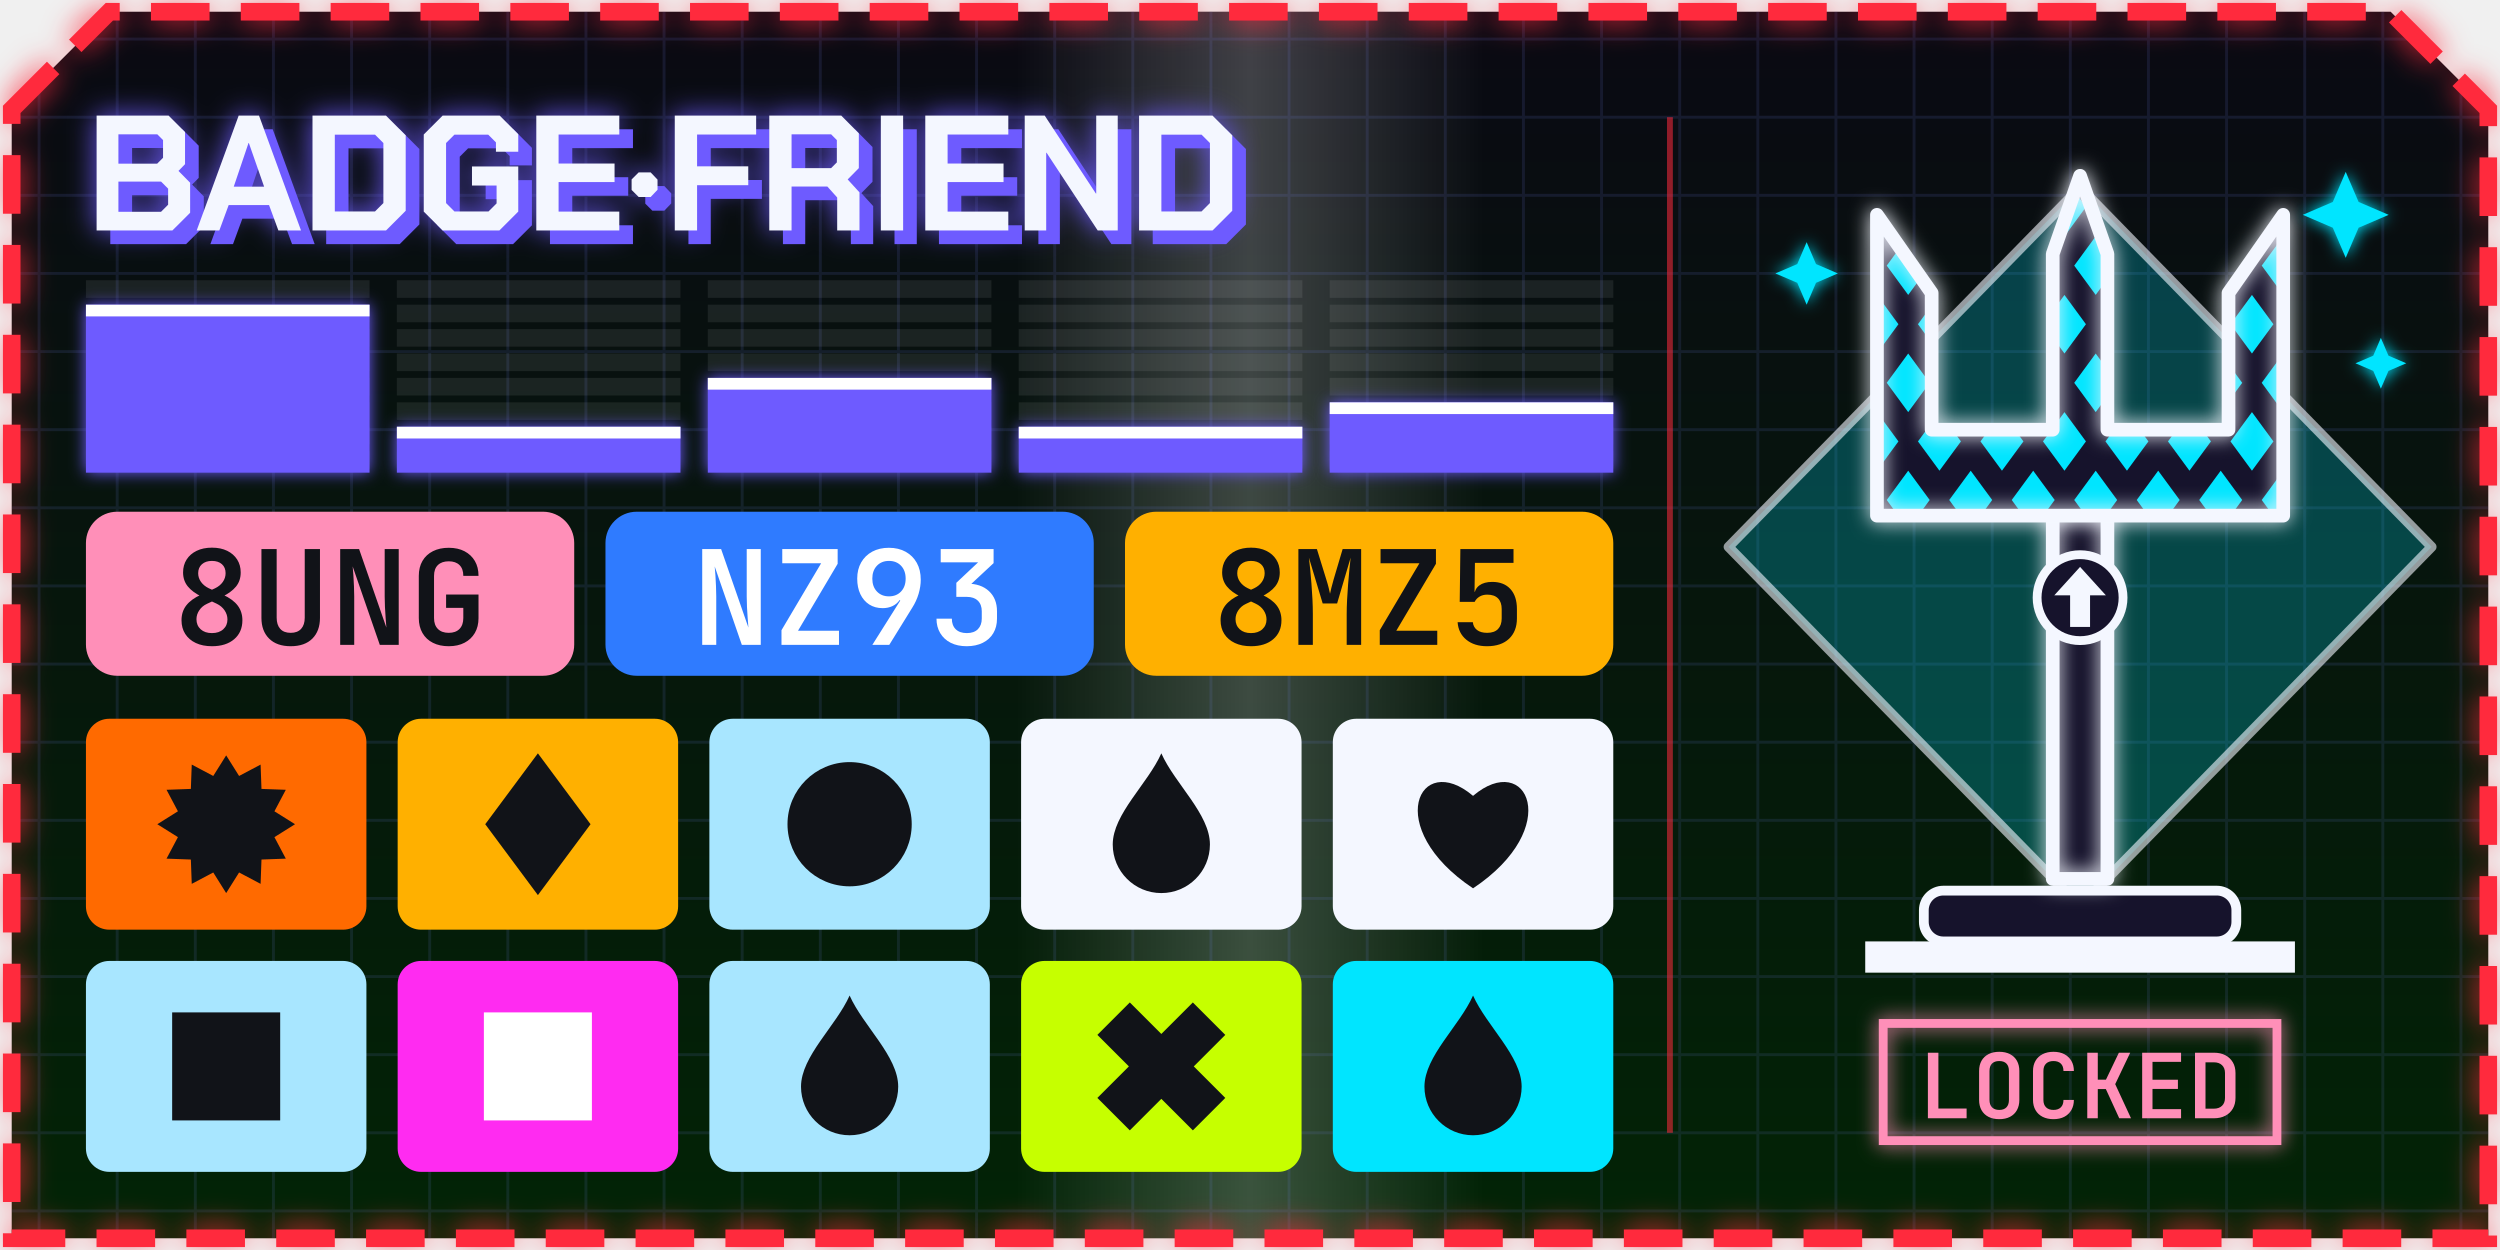
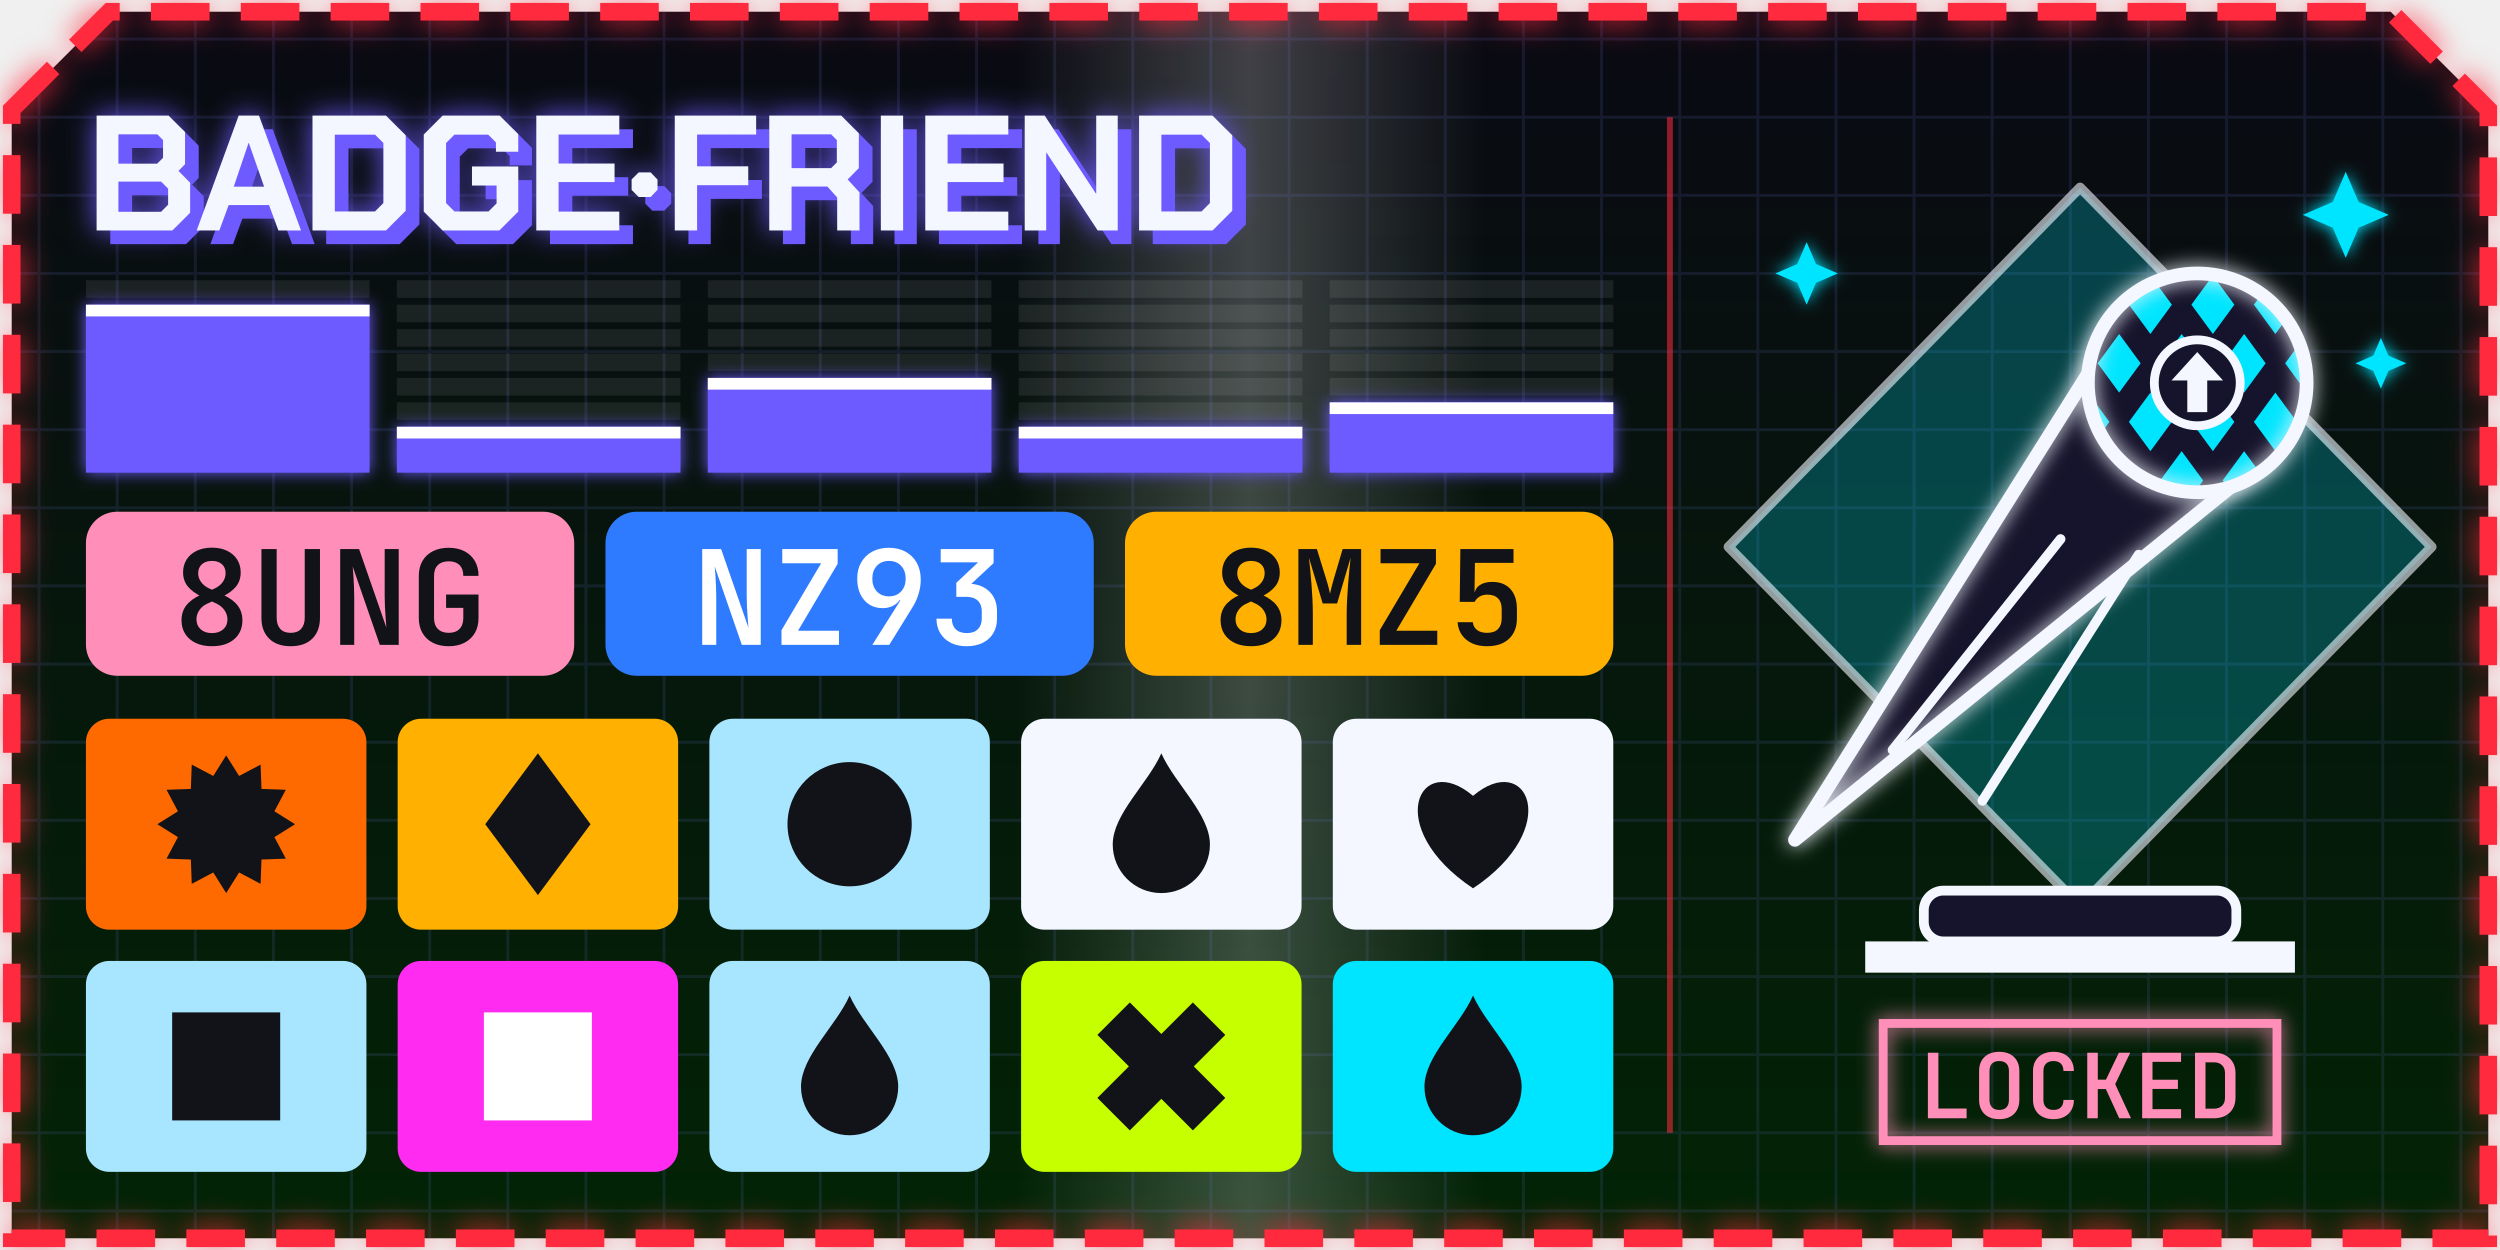
<svg xmlns="http://www.w3.org/2000/svg" viewBox="0 0 960 480" width="256" height="128">
  <defs>
    <linearGradient id="lg0" gradientUnits="userSpaceOnUse" x1="480" y1="0" x2="480" y2="480">
      <stop offset="0" stop-color="#0A0913" />
      <stop offset="1" stop-color="#022405" />
    </linearGradient>
    <clipPath id="c1">
      <path d="M4.5 42L42 4.5L918 4.5L955.5 42L955.5 475.5L4.5 475.5Z" />
    </clipPath>
    <linearGradient id="lg2" gradientUnits="userSpaceOnUse" x1="390" y1="0" x2="570" y2="0">
      <stop offset="0" stop-color="#FFFFFF" stop-opacity="0" />
      <stop offset="0.5" stop-color="#FFFFFF" stop-opacity="0.22" />
      <stop offset="1" stop-color="#FFFFFF" stop-opacity="0" />
    </linearGradient>
    <filter id="g0" filterUnits="userSpaceOnUse" x="0" y="0" width="960" height="480" color-interpolation-filters="sRGB">
      <feGaussianBlur in="SourceAlpha" stdDeviation="5.62" result="b" />
      <feFlood flood-color="#FF2A3D" flood-opacity="1" />
      <feComposite in2="b" operator="in" result="s" />
      <feMerge>
        <feMergeNode in="s" />
        <feMergeNode in="SourceGraphic" />
      </feMerge>
    </filter>
    <filter id="g1" filterUnits="userSpaceOnUse" x="0" y="0" width="960" height="480" color-interpolation-filters="sRGB">
      <feGaussianBlur in="SourceAlpha" stdDeviation="3.75" result="b" />
      <feFlood flood-color="#F4F7FF" flood-opacity="1" />
      <feComposite in2="b" operator="in" result="s" />
      <feMerge>
        <feMergeNode in="s" />
        <feMergeNode in="SourceGraphic" />
      </feMerge>
    </filter>
    <clipPath id="c3">
-       <path d="M720.75 82.5L741.75 112.5L741.75 165L788.25 165L788.25 97.5L798.75 67.5L809.25 97.5L809.25 165L855.75 165L855.75 112.5L876.75 82.5L876.75 198L720.75 198Z" />
+       <path d="M885.75 147L885.75 147C885.75 170.2 866.95 189 843.75 189C820.55 189 801.75 170.2 801.75 147C801.75 123.8 820.55 105 843.75 105C866.95 105 885.75 123.8 885.75 147" />
    </clipPath>
    <filter id="g2" filterUnits="userSpaceOnUse" x="0" y="0" width="960" height="480" color-interpolation-filters="sRGB">
      <feGaussianBlur in="SourceAlpha" stdDeviation="3" result="b" />
      <feFlood flood-color="#00E5FF" flood-opacity="1" />
      <feComposite in2="b" operator="in" result="s" />
      <feMerge>
        <feMergeNode in="s" />
        <feMergeNode in="SourceGraphic" />
      </feMerge>
    </filter>
    <filter id="g3" filterUnits="userSpaceOnUse" x="0" y="0" width="960" height="480" color-interpolation-filters="sRGB">
      <feGaussianBlur in="SourceAlpha" stdDeviation="3.75" result="b" />
      <feFlood flood-color="#FF8FB8" flood-opacity="1" />
      <feComposite in2="b" operator="in" result="s" />
      <feMerge>
        <feMergeNode in="s" />
        <feMergeNode in="SourceGraphic" />
      </feMerge>
    </filter>
    <filter id="g4" filterUnits="userSpaceOnUse" x="0" y="0" width="960" height="480" color-interpolation-filters="sRGB">
      <feGaussianBlur in="SourceAlpha" stdDeviation="5.25" result="b" />
      <feFlood flood-color="#6E5BFF" flood-opacity="1" />
      <feComposite in2="b" operator="in" result="s" />
      <feMerge>
        <feMergeNode in="s" />
        <feMergeNode in="SourceGraphic" />
      </feMerge>
    </filter>
    <filter id="g5" filterUnits="userSpaceOnUse" x="0" y="0" width="960" height="480" color-interpolation-filters="sRGB">
      <feGaussianBlur in="SourceAlpha" stdDeviation="3" result="b" />
      <feFlood flood-color="#6E5BFF" flood-opacity="1" />
      <feComposite in2="b" operator="in" result="s" />
      <feMerge>
        <feMergeNode in="s" />
        <feMergeNode in="SourceGraphic" />
      </feMerge>
    </filter>
  </defs>
  <path d="M4.5 42L42 4.5L918 4.5L955.5 42L955.5 475.5L4.5 475.5Z" fill="url(#lg0)" />
  <g clip-path="url(#c1)">
    <path d="M390 0L570 0L570 480L390 480Z" fill="url(#lg2)" />
    <path d="M15 0L15 480M45 0L45 480M75 0L75 480M105 0L105 480M135 0L135 480M165 0L165 480M195 0L195 480M225 0L225 480M255 0L255 480M285 0L285 480M315 0L315 480M345 0L345 480M375 0L375 480M405 0L405 480M435 0L435 480M465 0L465 480M495 0L495 480M525 0L525 480M555 0L555 480M585 0L585 480M615 0L615 480M645 0L645 480M675 0L675 480M705 0L705 480M735 0L735 480M765 0L765 480M795 0L795 480M825 0L825 480M855 0L855 480M885 0L885 480M915 0L915 480M945 0L945 480M0 15L960 15M0 45L960 45M0 75L960 75M0 105L960 105M0 135L960 135M0 165L960 165M0 195L960 195M0 225L960 225M0 255L960 255M0 285L960 285M0 315L960 315M0 345L960 345M0 375L960 375M0 405L960 405M0 435L960 435M0 465L960 465" fill="none" stroke="#788CFF" stroke-opacity="0.12" stroke-width="1.12" />
  </g>
  <path d="M4.5 42L42 4.5L918 4.5L955.5 42L955.5 475.5L4.5 475.5Z" fill="none" stroke="#FF2A3D" stroke-width="6.75" stroke-dasharray="22.5 12" filter="url(#g0)" />
  <path d="M641.25 45L641.25 435" fill="none" stroke="#FF2A3D" stroke-opacity="0.55" stroke-width="2.25" />
  <path d="M798.75 72L933.75 210L798.75 348L663.75 210Z" fill="#00E5FF" fill-opacity="0.24" />
  <path d="M798.75 72L933.75 210L798.75 348L663.75 210Z" fill="none" stroke="#F4F7FF" stroke-opacity="0.6" stroke-width="3.75" stroke-linecap="round" stroke-linejoin="round" />
  <path d="M746.25 342L851.25 342L851.25 342C855.39 342 858.75 345.36 858.75 349.5L858.75 354L858.75 354C858.75 358.14 855.39 361.5 851.25 361.5L746.25 361.5L746.25 361.5C742.11 361.5 738.75 358.14 738.75 354L738.75 349.5L738.75 349.5C738.75 345.36 742.11 342 746.25 342Z" fill="#16132C" />
  <path d="M746.25 342L851.25 342L851.25 342C855.39 342 858.75 345.36 858.75 349.5L858.75 354L858.75 354C858.75 358.14 855.39 361.5 851.25 361.5L746.25 361.5L746.25 361.5C742.11 361.5 738.75 358.14 738.75 354L738.75 349.5L738.75 349.5C738.75 345.36 742.11 342 746.25 342Z" fill="none" stroke="#F4F7FF" stroke-width="3.75" stroke-linecap="round" stroke-linejoin="round" />
  <path d="M716.25 361.5L881.25 361.5L881.25 373.5L716.25 373.5Z" fill="#F4F7FF" />
-   <path d="M788.25 195L809.25 195L809.25 337.5L788.25 337.5Z" fill="#16132C" />
-   <path d="M788.25 195L809.25 195L809.25 337.5L788.25 337.5Z" fill="none" stroke="#F4F7FF" stroke-width="5.25" stroke-linecap="round" stroke-linejoin="round" filter="url(#g1)" />
-   <path d="M720.75 82.5L741.75 112.5L741.75 165L788.25 165L788.25 97.5L798.75 67.5L809.25 97.5L809.25 165L855.75 165L855.75 112.5L876.75 82.5L876.75 198L720.75 198Z" fill="#16132C" />
+   <path d="M813.75 124.5L689.25 322.5L870.75 175.5Z" fill="#16132C" />
+   <path d="M813.75 124.5L689.25 322.5L870.75 175.5Z" fill="none" stroke="#F4F7FF" stroke-width="5.25" stroke-linecap="round" stroke-linejoin="round" filter="url(#g1)" />
+   <path d="M885.75 147L885.75 147C885.75 170.2 866.95 189 843.75 189C820.55 189 801.75 170.2 801.75 147C801.75 123.8 820.55 105 843.75 105C866.95 105 885.75 123.8 885.75 147" fill="#16132C" />
  <g clip-path="url(#c3)">
-     <path d="M720.75 68.25L729 79.5L720.75 90.75L712.5 79.5ZM744.75 68.25L753 79.5L744.75 90.75L736.5 79.5ZM768.75 68.25L777 79.5L768.75 90.75L760.5 79.5ZM792.75 68.25L801 79.5L792.75 90.75L784.5 79.5ZM816.75 68.25L825 79.5L816.75 90.75L808.5 79.5ZM840.75 68.25L849 79.5L840.75 90.75L832.5 79.5ZM864.75 68.25L873 79.5L864.75 90.75L856.5 79.5ZM732.75 90.75L741 102L732.75 113.25L724.5 102ZM756.75 90.75L765 102L756.75 113.25L748.5 102ZM780.75 90.75L789 102L780.75 113.25L772.5 102ZM804.75 90.75L813 102L804.75 113.25L796.5 102ZM828.75 90.75L837 102L828.75 113.25L820.5 102ZM852.75 90.75L861 102L852.75 113.25L844.5 102ZM876.75 90.75L885 102L876.75 113.25L868.5 102ZM720.75 113.25L729 124.5L720.75 135.75L712.5 124.5ZM744.75 113.25L753 124.5L744.75 135.75L736.5 124.5ZM768.75 113.25L777 124.5L768.75 135.75L760.5 124.5ZM792.75 113.25L801 124.5L792.75 135.75L784.5 124.5ZM816.75 113.25L825 124.5L816.75 135.75L808.5 124.5ZM840.75 113.25L849 124.5L840.75 135.75L832.5 124.5ZM864.75 113.25L873 124.5L864.75 135.75L856.5 124.5ZM732.75 135.75L741 147L732.75 158.25L724.5 147ZM756.75 135.75L765 147L756.75 158.25L748.5 147ZM780.75 135.75L789 147L780.75 158.25L772.5 147ZM804.75 135.75L813 147L804.75 158.25L796.5 147ZM828.75 135.75L837 147L828.75 158.25L820.5 147ZM852.75 135.75L861 147L852.75 158.25L844.5 147ZM876.75 135.75L885 147L876.75 158.25L868.5 147ZM720.75 158.25L729 169.5L720.75 180.75L712.5 169.5ZM744.75 158.25L753 169.5L744.75 180.75L736.5 169.5ZM768.75 158.25L777 169.5L768.75 180.75L760.5 169.5ZM792.75 158.25L801 169.5L792.75 180.75L784.5 169.5ZM816.75 158.25L825 169.5L816.75 180.75L808.5 169.5ZM840.75 158.25L849 169.5L840.75 180.75L832.5 169.5ZM864.75 158.25L873 169.5L864.75 180.75L856.5 169.5ZM732.75 180.75L741 192L732.75 203.25L724.5 192ZM756.75 180.75L765 192L756.75 203.25L748.5 192ZM780.75 180.75L789 192L780.75 203.25L772.5 192ZM804.75 180.75L813 192L804.75 203.25L796.5 192ZM828.75 180.75L837 192L828.75 203.25L820.5 192ZM852.75 180.75L861 192L852.75 203.25L844.5 192ZM876.75 180.75L885 192L876.75 203.25L868.5 192Z" fill="#00E5FF" />
+     <path d="M801.75 105.75L810 117L801.75 128.25L793.5 117ZM825.75 105.75L834 117L825.75 128.25L817.5 117ZM849.75 105.75L858 117L849.75 128.25L841.5 117ZM873.75 105.75L882 117L873.75 128.25L865.5 117ZM897.75 105.75L906 117L897.75 128.25L889.5 117ZM813.75 128.25L822 139.5L813.75 150.75L805.5 139.5ZM837.75 128.25L846 139.5L837.75 150.75L829.5 139.5ZM861.75 128.25L870 139.5L861.75 150.75L853.5 139.5ZM885.75 128.25L894 139.5L885.75 150.75L877.5 139.5ZM801.75 150.75L810 162L801.75 173.25L793.5 162ZM825.75 150.75L834 162L825.75 173.25L817.5 162ZM849.75 150.75L858 162L849.75 173.25L841.5 162ZM873.75 150.75L882 162L873.75 173.25L865.5 162ZM897.75 150.75L906 162L897.75 173.25L889.5 162ZM813.75 173.25L822 184.5L813.75 195.75L805.5 184.5ZM837.75 173.25L846 184.5L837.75 195.75L829.5 184.5ZM861.75 173.25L870 184.5L861.75 195.75L853.5 184.5ZM885.75 173.25L894 184.5L885.75 195.75L877.5 184.5Z" fill="#00E5FF" />
  </g>
-   <path d="M720.75 82.5L741.75 112.5L741.75 165L788.25 165L788.25 97.5L798.75 67.5L809.25 97.5L809.25 165L855.75 165L855.75 112.5L876.75 82.5L876.75 198L720.75 198Z" fill="none" stroke="#F4F7FF" stroke-width="5.25" stroke-linecap="round" stroke-linejoin="round" filter="url(#g1)" />
-   <path d="M815.25 229.5C815.25 238.61 807.86 246 798.75 246C789.64 246 782.25 238.61 782.25 229.5C782.25 220.39 789.64 213 798.75 213C807.86 213 815.25 220.39 815.25 229.5" fill="#16132C" />
-   <path d="M815.25 229.5C815.25 238.61 807.86 246 798.75 246C789.64 246 782.25 238.61 782.25 229.5C782.25 220.39 789.64 213 798.75 213C807.86 213 815.25 220.39 815.25 229.5" fill="none" stroke="#F4F7FF" stroke-width="3.38" stroke-linecap="round" stroke-linejoin="round" />
-   <path d="M798.75 217.69L808.65 228.6L802.58 228.6L802.58 240.75L794.92 240.75L794.92 228.6L788.85 228.6Z" fill="#F4F7FF" />
+   <path d="M885.75 147L885.75 147C885.75 170.2 866.95 189 843.75 189C820.55 189 801.75 170.2 801.75 147C801.75 123.8 820.55 105 843.75 105C866.95 105 885.75 123.8 885.75 147" fill="none" stroke="#F4F7FF" stroke-width="5.25" stroke-linecap="round" stroke-linejoin="round" filter="url(#g1)" />
+   <path d="M791.25 207L726.75 288" fill="none" stroke="#F4F7FF" stroke-width="3.75" stroke-linecap="round" stroke-linejoin="round" />
+   <path d="M821.25 213L761.25 307.5" fill="none" stroke="#F4F7FF" stroke-width="3.75" stroke-linecap="round" stroke-linejoin="round" />
+   <path d="M860.25 147C860.25 156.11 852.86 163.5 843.75 163.5C834.64 163.5 827.25 156.11 827.25 147C827.25 137.89 834.64 130.5 843.75 130.5C852.86 130.5 860.25 137.89 860.25 147" fill="#16132C" />
+   <path d="M860.25 147C860.25 156.11 852.86 163.5 843.75 163.5C834.64 163.5 827.25 156.11 827.25 147C827.25 137.89 834.64 130.5 843.75 130.5C852.86 130.5 860.25 137.89 860.25 147" fill="none" stroke="#F4F7FF" stroke-width="3.38" stroke-linecap="round" stroke-linejoin="round" />
+   <path d="M843.75 135.19L853.65 146.1L847.58 146.1L847.58 158.25L839.92 158.25L839.92 146.1L833.85 146.1Z" fill="#F4F7FF" />
  <path d="M900.75 66L905.7 77.55L917.25 82.5L905.7 87.45L900.75 99L895.8 87.45L884.25 82.5L895.8 77.55ZM693.75 93L697.35 101.4L705.75 105L697.35 108.6L693.75 117L690.15 108.6L681.75 105L690.15 101.4ZM914.25 129.75L917.17 136.58L924 139.5L917.17 142.43L914.25 149.25L911.33 142.43L904.5 139.5L911.33 136.58Z" fill="#00E5FF" filter="url(#g2)" />
  <path d="M723.15 393L874.35 393L874.35 438L723.15 438Z" fill="none" stroke="#FF8FB8" stroke-width="3.38" filter="url(#g3)" />
  <path d="M740.31 429.42L740.31 404.24L744.34 404.24L744.34 425.69L755.18 425.69L755.18 429.42ZM767.7 429.76Q765.32 429.76 763.58 428.87Q761.84 427.97 760.9 426.3Q759.97 424.62 759.97 422.38L759.97 411.27Q759.97 409 760.9 407.34Q761.84 405.68 763.58 404.79Q765.32 403.89 767.7 403.89Q770.12 403.89 771.84 404.79Q773.57 405.68 774.5 407.34Q775.43 409 775.43 411.27L775.43 422.38Q775.43 424.62 774.5 426.3Q773.57 427.97 771.84 428.87Q770.12 429.76 767.7 429.76ZM767.7 426.21Q769.53 426.21 770.48 425.21Q771.43 424.21 771.43 422.38L771.43 411.27Q771.43 409.41 770.48 408.43Q769.53 407.44 767.7 407.44Q765.87 407.44 764.92 408.43Q763.97 409.41 763.97 411.27L763.97 422.38Q763.97 424.21 764.94 425.21Q765.91 426.21 767.7 426.21ZM788.54 429.76Q786.16 429.76 784.38 428.87Q782.6 427.97 781.64 426.3Q780.67 424.62 780.67 422.38L780.67 411.27Q780.67 409 781.64 407.34Q782.6 405.68 784.38 404.79Q786.16 403.89 788.54 403.89Q790.95 403.89 792.7 404.8Q794.44 405.72 795.4 407.36Q796.37 409 796.37 411.27L792.37 411.27Q792.37 409.41 791.37 408.43Q790.37 407.44 788.54 407.44Q786.71 407.44 785.69 408.43Q784.67 409.41 784.67 411.27L784.67 422.38Q784.67 424.21 785.69 425.21Q786.71 426.21 788.54 426.21Q790.37 426.21 791.37 425.21Q792.37 424.21 792.37 422.38L796.37 422.38Q796.37 424.59 795.4 426.26Q794.44 427.94 792.7 428.85Q790.95 429.76 788.54 429.76ZM801.51 429.42L801.51 404.24L805.55 404.24L805.55 414.58L808.69 414.58L813.65 404.24L818 404.24L812.24 416.31L818.31 429.42L813.79 429.42L808.65 418.21L805.55 418.21L805.55 429.42ZM822.59 429.42L822.59 404.24L837.53 404.24L837.53 407.75L826.56 407.75L826.56 414.62L836.32 414.62L836.32 418.14L826.56 418.14L826.56 425.9L837.53 425.9L837.53 429.42ZM842.88 429.42L842.88 404.24L850.12 404.24Q852.67 404.24 854.52 405.2Q856.37 406.17 857.4 407.91Q858.43 409.65 858.43 412.03L858.43 421.59Q858.43 423.97 857.4 425.73Q856.37 427.49 854.52 428.45Q852.67 429.42 850.12 429.42ZM846.91 425.73L850.12 425.73Q852.12 425.73 853.26 424.62Q854.4 423.52 854.4 421.59L854.4 412.03Q854.4 410.13 853.26 409.03Q852.12 407.93 850.12 407.93L846.91 407.93Z" fill="#FF8FB8" />
  <path d="M42.35 49.65L70 49.65L76.3 55.95L76.3 68.3L73.78 70.88L78.26 75.42L78.26 86.95L71.45 93.75L42.35 93.75ZM65.59 68.11L67.86 65.84L67.86 59.04L65.66 56.83L50.72 56.83L50.72 68.11ZM67.1 86.57L69.81 83.86L69.81 77.69L67.1 74.98L50.72 74.98L50.72 86.57ZM96.9 49.65L104.72 49.65L120.84 93.75L112.15 93.75L108.56 83.98L93.06 83.98L89.47 93.75L80.78 93.75ZM106.67 76.93L100.81 60.17L100.68 60.17L95.01 76.93ZM125.25 49.65L153.48 49.65L161.04 57.21L161.04 86.19L153.48 93.75L125.25 93.75ZM149.26 86.44L152.47 83.23L152.47 60.17L149.26 56.96L133.82 56.96L133.82 86.44ZM167.97 86.5L167.97 56.89L175.21 49.65L197.14 49.65L204.26 56.77L204.26 63.51L195.69 63.51L195.69 59.92L192.73 56.96L179.75 56.96L176.54 60.17L176.54 83.23L179.75 86.44L192.85 86.44L195.94 83.36L195.94 76.49L186.49 76.49L186.49 69.18L204.26 69.18L204.26 86.5L197.01 93.75L175.21 93.75ZM211.19 49.65L243.06 49.65L243.06 56.89L219.75 56.89L219.75 68.05L241.24 68.05L241.24 75.17L219.75 75.17L219.75 86.5L243.06 86.5L243.06 93.75L211.19 93.75ZM247.79 78.19L247.79 74.16L250.5 71.45L255.1 71.45L257.74 74.22L257.74 78.13L255.1 80.9L250.5 80.9ZM264.36 49.65L295.61 49.65L295.61 56.89L272.93 56.89L272.93 69.12L292.58 69.12L292.58 76.36L272.93 76.36L272.93 93.75L264.36 93.75ZM335.3 79.13L335.3 93.75L326.73 93.75L326.73 81.09L322.95 76.87L309.21 76.87L309.21 93.75L300.65 93.75L300.65 49.65L328.3 49.65L335.04 56.45L335.04 69.81L330.76 74.16ZM309.21 69.81L324.4 69.81L326.6 67.6L326.6 59.04L324.4 56.83L309.21 56.83ZM343.49 49.65L352.05 49.65L352.05 93.75L343.49 93.75ZM360.56 49.65L392.44 49.65L392.44 56.89L369.13 56.89L369.13 68.05L390.61 68.05L390.61 75.17L369.13 75.17L369.13 86.5L392.44 86.5L392.44 93.75L360.56 93.75ZM398.74 49.65L406.42 49.65L426.08 79.57L426.2 79.57L426.2 49.65L434.46 49.65L434.46 93.75L426.77 93.75L407.12 63.89L406.99 63.89L406.99 93.75L398.74 93.75ZM442.65 49.65L470.87 49.65L478.43 57.21L478.43 86.19L470.87 93.75L442.65 93.75ZM466.65 86.44L469.86 83.23L469.86 60.17L466.65 56.96L451.22 56.96L451.22 86.44Z" fill="#6E5BFF" />
  <path d="M37.1 44.4L64.75 44.4L71.05 50.7L71.05 63.05L68.53 65.63L73.01 70.17L73.01 81.7L66.2 88.5L37.1 88.5ZM60.34 62.86L62.61 60.59L62.61 53.79L60.41 51.58L45.47 51.58L45.47 62.86ZM61.85 81.32L64.56 78.61L64.56 72.44L61.85 69.73L45.47 69.73L45.47 81.32ZM91.65 44.4L99.47 44.4L115.59 88.5L106.9 88.5L103.31 78.74L87.81 78.74L84.22 88.5L75.53 88.5ZM101.42 71.68L95.56 54.92L95.43 54.92L89.76 71.68ZM120 44.4L148.23 44.4L155.79 51.96L155.79 80.94L148.23 88.5L120 88.5ZM144.01 81.19L147.22 77.98L147.22 54.92L144.01 51.71L128.57 51.71L128.57 81.19ZM162.72 81.25L162.72 51.65L169.96 44.4L191.89 44.4L199.01 51.52L199.01 58.26L190.44 58.26L190.44 54.67L187.48 51.71L174.5 51.71L171.29 54.92L171.29 77.98L174.5 81.19L187.6 81.19L190.69 78.11L190.69 71.24L181.24 71.24L181.24 63.93L199.01 63.93L199.01 81.25L191.76 88.5L169.96 88.5ZM205.94 44.4L237.81 44.4L237.81 51.65L214.5 51.65L214.5 62.8L235.99 62.8L235.99 69.92L214.5 69.92L214.5 81.25L237.81 81.25L237.81 88.5L205.94 88.5ZM242.54 72.94L242.54 68.91L245.25 66.2L249.85 66.2L252.49 68.97L252.49 72.88L249.85 75.65L245.25 75.65ZM259.11 44.4L290.36 44.4L290.36 51.65L267.68 51.65L267.68 63.87L287.33 63.87L287.33 71.11L267.68 71.11L267.68 88.5L259.11 88.5ZM330.05 73.88L330.05 88.5L321.48 88.5L321.48 75.84L317.7 71.62L303.96 71.62L303.96 88.5L295.4 88.5L295.4 44.4L323.05 44.4L329.79 51.2L329.79 64.56L325.51 68.91ZM303.96 64.56L319.15 64.56L321.35 62.36L321.35 53.79L319.15 51.58L303.96 51.58ZM338.24 44.4L346.8 44.4L346.8 88.5L338.24 88.5ZM355.31 44.4L387.19 44.4L387.19 51.65L363.88 51.65L363.88 62.8L385.36 62.8L385.36 69.92L363.88 69.92L363.88 81.25L387.19 81.25L387.19 88.5L355.31 88.5ZM393.49 44.4L401.17 44.4L420.83 74.33L420.95 74.33L420.95 44.4L429.21 44.4L429.21 88.5L421.52 88.5L401.87 58.64L401.74 58.64L401.74 88.5L393.49 88.5ZM437.4 44.4L465.62 44.4L473.18 51.96L473.18 80.94L465.62 88.5L437.4 88.5ZM461.4 81.19L464.61 77.98L464.61 54.92L461.4 51.71L445.97 51.71L445.97 81.19Z" fill="#F4F7FF" filter="url(#g4)" />
  <path d="M33 173.25L141.9 173.25L141.9 180L33 180Z" fill="#FFFFFF" fill-opacity="0.08" />
  <path d="M33 163.87L141.9 163.87L141.9 170.62L33 170.62Z" fill="#FFFFFF" fill-opacity="0.08" />
  <path d="M33 154.5L141.9 154.5L141.9 161.25L33 161.25Z" fill="#FFFFFF" fill-opacity="0.08" />
  <path d="M33 145.12L141.9 145.12L141.9 151.87L33 151.87Z" fill="#FFFFFF" fill-opacity="0.08" />
  <path d="M33 135.75L141.9 135.75L141.9 142.5L33 142.5Z" fill="#FFFFFF" fill-opacity="0.08" />
  <path d="M33 126.37L141.9 126.37L141.9 133.12L33 133.12Z" fill="#FFFFFF" fill-opacity="0.08" />
  <path d="M33 117L141.9 117L141.9 123.75L33 123.75Z" fill="#FFFFFF" fill-opacity="0.08" />
  <path d="M33 107.62L141.9 107.62L141.9 114.38L33 114.38Z" fill="#FFFFFF" fill-opacity="0.08" />
  <path d="M33 117L141.9 117L141.9 181.5L33 181.5Z" fill="#6E5BFF" filter="url(#g5)" />
  <path d="M33 117L141.9 117L141.9 121.5L33 121.5Z" fill="#FFFFFF" />
  <path d="M152.4 173.25L261.3 173.25L261.3 180L152.4 180Z" fill="#FFFFFF" fill-opacity="0.08" />
  <path d="M152.4 163.87L261.3 163.87L261.3 170.62L152.4 170.62Z" fill="#FFFFFF" fill-opacity="0.08" />
  <path d="M152.4 154.5L261.3 154.5L261.3 161.25L152.4 161.25Z" fill="#FFFFFF" fill-opacity="0.08" />
  <path d="M152.4 145.12L261.3 145.12L261.3 151.87L152.4 151.87Z" fill="#FFFFFF" fill-opacity="0.08" />
  <path d="M152.4 135.75L261.3 135.75L261.3 142.5L152.4 142.5Z" fill="#FFFFFF" fill-opacity="0.08" />
  <path d="M152.4 126.37L261.3 126.37L261.3 133.12L152.4 133.12Z" fill="#FFFFFF" fill-opacity="0.08" />
  <path d="M152.4 117L261.3 117L261.3 123.75L152.4 123.75Z" fill="#FFFFFF" fill-opacity="0.08" />
  <path d="M152.4 107.62L261.3 107.62L261.3 114.38L152.4 114.38Z" fill="#FFFFFF" fill-opacity="0.08" />
  <path d="M152.4 163.87L261.3 163.87L261.3 181.5L152.4 181.5Z" fill="#6E5BFF" filter="url(#g5)" />
  <path d="M152.4 163.87L261.3 163.87L261.3 168.38L152.4 168.38Z" fill="#FFFFFF" />
  <path d="M271.8 173.25L380.7 173.25L380.7 180L271.8 180Z" fill="#FFFFFF" fill-opacity="0.08" />
  <path d="M271.8 163.87L380.7 163.87L380.7 170.62L271.8 170.62Z" fill="#FFFFFF" fill-opacity="0.08" />
  <path d="M271.8 154.5L380.7 154.5L380.7 161.25L271.8 161.25Z" fill="#FFFFFF" fill-opacity="0.08" />
  <path d="M271.8 145.12L380.7 145.12L380.7 151.87L271.8 151.87Z" fill="#FFFFFF" fill-opacity="0.08" />
  <path d="M271.8 135.75L380.7 135.75L380.7 142.5L271.8 142.5Z" fill="#FFFFFF" fill-opacity="0.08" />
  <path d="M271.8 126.37L380.7 126.37L380.7 133.12L271.8 133.12Z" fill="#FFFFFF" fill-opacity="0.08" />
  <path d="M271.8 117L380.7 117L380.7 123.75L271.8 123.75Z" fill="#FFFFFF" fill-opacity="0.08" />
  <path d="M271.8 107.62L380.7 107.62L380.7 114.38L271.8 114.38Z" fill="#FFFFFF" fill-opacity="0.08" />
  <path d="M271.8 145.12L380.7 145.12L380.7 181.5L271.8 181.5Z" fill="#6E5BFF" filter="url(#g5)" />
  <path d="M271.8 145.12L380.7 145.12L380.7 149.62L271.8 149.62Z" fill="#FFFFFF" />
  <path d="M391.2 173.25L500.1 173.25L500.1 180L391.2 180Z" fill="#FFFFFF" fill-opacity="0.08" />
  <path d="M391.2 163.87L500.1 163.87L500.1 170.62L391.2 170.62Z" fill="#FFFFFF" fill-opacity="0.08" />
  <path d="M391.2 154.5L500.1 154.5L500.1 161.25L391.2 161.25Z" fill="#FFFFFF" fill-opacity="0.08" />
  <path d="M391.2 145.12L500.1 145.12L500.1 151.87L391.2 151.87Z" fill="#FFFFFF" fill-opacity="0.08" />
  <path d="M391.2 135.75L500.1 135.75L500.1 142.5L391.2 142.5Z" fill="#FFFFFF" fill-opacity="0.08" />
  <path d="M391.2 126.37L500.1 126.37L500.1 133.12L391.2 133.12Z" fill="#FFFFFF" fill-opacity="0.08" />
  <path d="M391.2 117L500.1 117L500.1 123.75L391.2 123.75Z" fill="#FFFFFF" fill-opacity="0.08" />
  <path d="M391.2 107.62L500.1 107.62L500.1 114.38L391.2 114.38Z" fill="#FFFFFF" fill-opacity="0.08" />
  <path d="M391.2 163.87L500.1 163.87L500.1 181.5L391.2 181.5Z" fill="#6E5BFF" filter="url(#g5)" />
  <path d="M391.2 163.87L500.1 163.87L500.1 168.38L391.2 168.38Z" fill="#FFFFFF" />
  <path d="M510.6 173.25L619.5 173.25L619.5 180L510.6 180Z" fill="#FFFFFF" fill-opacity="0.08" />
  <path d="M510.6 163.87L619.5 163.87L619.5 170.62L510.6 170.62Z" fill="#FFFFFF" fill-opacity="0.08" />
  <path d="M510.6 154.5L619.5 154.5L619.5 161.25L510.6 161.25Z" fill="#FFFFFF" fill-opacity="0.08" />
  <path d="M510.6 145.12L619.5 145.12L619.5 151.87L510.6 151.87Z" fill="#FFFFFF" fill-opacity="0.08" />
  <path d="M510.6 135.75L619.5 135.75L619.5 142.5L510.6 142.5Z" fill="#FFFFFF" fill-opacity="0.08" />
  <path d="M510.6 126.37L619.5 126.37L619.5 133.12L510.6 133.12Z" fill="#FFFFFF" fill-opacity="0.08" />
  <path d="M510.6 117L619.5 117L619.5 123.75L510.6 123.75Z" fill="#FFFFFF" fill-opacity="0.08" />
  <path d="M510.6 107.62L619.5 107.62L619.5 114.38L510.6 114.38Z" fill="#FFFFFF" fill-opacity="0.08" />
  <path d="M510.6 154.5L619.5 154.5L619.5 181.5L510.6 181.5Z" fill="#6E5BFF" filter="url(#g5)" />
  <path d="M510.6 154.5L619.5 154.5L619.5 159L510.6 159Z" fill="#FFFFFF" />
  <path d="M45 196.5L208.5 196.5L208.5 196.5C215.13 196.5 220.5 201.87 220.5 208.5L220.5 247.5L220.5 247.5C220.5 254.13 215.13 259.5 208.5 259.5L45 259.5L45 259.5C38.37 259.5 33 254.13 33 247.5L33 208.5L33 208.5C33 201.87 38.37 196.5 45 196.5Z" fill="#FF8FB8" />
  <path d="M81.39 248.15Q77.81 248.15 75.19 246.91Q72.57 245.68 71.13 243.44Q69.7 241.19 69.7 238.17Q69.7 234.84 71.54 232.47Q73.38 230.1 77.11 228.39L82.55 225.92Q84.46 225.01 85.55 223.48Q86.63 221.94 86.63 220.08Q86.63 217.91 85.22 216.65Q83.81 215.39 81.39 215.39Q78.97 215.39 77.53 216.67Q76.1 217.96 76.1 220.13Q76.1 221.94 77.18 223.45Q78.27 224.96 80.13 225.87L85.57 228.34Q89.5 230.16 91.29 232.55Q93.08 234.94 93.08 238.17Q93.08 242.76 89.93 245.45Q86.78 248.15 81.39 248.15ZM81.39 243.11Q84.11 243.11 85.72 241.65Q87.34 240.18 87.34 237.87Q87.34 236 86.23 234.36Q85.12 232.73 83.2 231.82L77.51 229.15Q73.93 227.43 72.12 225.19Q70.3 222.95 70.3 219.82Q70.3 217 71.66 214.86Q73.02 212.72 75.52 211.51Q78.01 210.3 81.39 210.3Q84.77 210.3 87.24 211.51Q89.71 212.72 91.07 214.86Q92.43 217 92.43 219.82Q92.43 223 90.64 225.22Q88.85 227.43 85.22 229.2L79.47 231.87Q77.61 232.73 76.53 234.34Q75.44 235.95 75.44 237.77Q75.44 240.18 77.06 241.65Q78.67 243.11 81.39 243.11ZM111.63 248.15Q106.29 248.15 103.34 245.22Q100.39 242.3 100.39 237.26L100.39 210.85L106.24 210.85L106.24 237.21Q106.24 239.93 107.6 241.47Q108.96 243.01 111.63 243.01Q114.25 243.01 115.64 241.47Q117.02 239.93 117.02 237.21L117.02 210.85L122.87 210.85L122.87 237.26Q122.87 242.3 119.95 245.22Q117.02 248.15 111.63 248.15ZM130.63 247.64L130.63 210.85L137.89 210.85L148.37 240.99Q148.27 239.48 148.09 237.39Q147.92 235.3 147.82 233.05Q147.72 230.81 147.72 229.05L147.72 210.85L153.11 210.85L153.11 247.64L145.85 247.64L135.42 217.5Q135.57 218.87 135.7 220.88Q135.82 222.9 135.92 225.04Q136.02 227.18 136.02 229L136.02 247.64ZM172.31 248.15Q168.83 248.15 166.24 246.84Q163.64 245.53 162.23 243.08Q160.82 240.64 160.82 237.36L160.82 221.13Q160.82 217.81 162.23 215.39Q163.64 212.97 166.24 211.66Q168.83 210.35 172.31 210.35Q175.84 210.35 178.38 211.68Q180.93 213.02 182.34 215.41Q183.75 217.81 183.75 221.13L177.91 221.13Q177.91 218.41 176.44 216.98Q174.98 215.54 172.31 215.54Q169.64 215.54 168.15 216.98Q166.67 218.41 166.67 221.13L166.67 237.36Q166.67 240.03 168.15 241.52Q169.64 243.01 172.31 243.01Q174.98 243.01 176.44 241.52Q177.91 240.03 177.91 237.31L177.91 233.43L171.3 233.43L171.3 228.29L183.75 228.29L183.75 237.36Q183.75 240.64 182.34 243.06Q180.93 245.48 178.38 246.81Q175.84 248.15 172.31 248.15Z" fill="#111318" />
  <path d="M244.5 196.5L408 196.5L408 196.5C414.63 196.5 420 201.87 420 208.5L420 247.5L420 247.5C420 254.13 414.63 259.5 408 259.5L244.5 259.5L244.5 259.5C237.87 259.5 232.5 254.13 232.5 247.5L232.5 208.5L232.5 208.5C232.5 201.87 237.87 196.5 244.5 196.5Z" fill="#2F7BFF" />
  <path d="M269.65 247.64L269.65 210.85L276.91 210.85L287.39 240.99Q287.29 239.48 287.11 237.39Q286.94 235.3 286.84 233.05Q286.74 230.81 286.74 229.05L286.74 210.85L292.13 210.85L292.13 247.64L284.87 247.64L274.44 217.5Q274.59 218.87 274.72 220.88Q274.84 222.9 274.94 225.04Q275.04 227.18 275.04 229L275.04 247.64ZM300.09 247.64L300.09 242L315.31 216.3L300.39 216.3L300.39 210.85L321.66 210.85L321.66 216.5L306.44 242.2L322.17 242.2L322.17 247.64ZM334.97 247.64L345.7 230.61L345.45 230.41Q344.44 231.92 342.73 232.73Q341.02 233.53 338.95 233.53Q335.98 233.53 333.78 232.12Q331.59 230.71 330.38 228.16Q329.17 225.62 329.17 222.19Q329.17 218.61 330.69 215.97Q332.2 213.32 334.94 211.83Q337.69 210.35 341.32 210.35Q345.05 210.35 347.8 211.89Q350.54 213.42 352.05 216.14Q353.57 218.87 353.57 222.6Q353.57 225.22 352.74 228.04Q351.9 230.86 350.29 233.38L341.47 247.64ZM341.37 229Q344.24 229 346.01 227.13Q347.77 225.27 347.77 222.19Q347.77 219.12 346.01 217.25Q344.24 215.39 341.37 215.39Q338.5 215.39 336.73 217.25Q334.97 219.12 334.97 222.19Q334.97 225.27 336.73 227.13Q338.5 229 341.37 229ZM371.21 248.15Q367.68 248.15 365.08 246.84Q362.49 245.53 361.05 243.13Q359.61 240.74 359.61 237.56L365.51 237.56Q365.51 240.18 367.02 241.65Q368.54 243.11 371.26 243.11Q374.03 243.11 375.52 241.6Q377 240.08 377 237.56L377 234.74Q377 232.12 375.49 230.66Q373.98 229.2 371.26 229.2L367.23 229.2L367.23 223.8L375.59 215.94L361.23 215.94L361.23 210.85L381.54 210.85L381.54 216.24L371.31 225.77L371.31 224.11Q376.65 224.11 379.75 226.98Q382.85 229.85 382.85 234.74L382.85 237.56Q382.85 240.74 381.44 243.13Q380.03 245.53 377.38 246.84Q374.73 248.15 371.21 248.15Z" fill="#FFFFFF" />
  <path d="M444 196.5L607.5 196.5L607.5 196.5C614.13 196.5 619.5 201.87 619.5 208.5L619.5 247.5L619.5 247.5C619.5 254.13 614.13 259.5 607.5 259.5L444 259.5L444 259.5C437.37 259.5 432 254.13 432 247.5L432 208.5L432 208.5C432 201.87 437.37 196.5 444 196.5Z" fill="#FFB000" />
  <path d="M480.39 248.15Q476.81 248.15 474.19 246.91Q471.57 245.68 470.13 243.44Q468.7 241.19 468.7 238.17Q468.7 234.84 470.54 232.47Q472.38 230.1 476.11 228.39L481.55 225.92Q483.46 225.01 484.55 223.48Q485.63 221.94 485.63 220.08Q485.63 217.91 484.22 216.65Q482.81 215.39 480.39 215.39Q477.97 215.39 476.53 216.67Q475.1 217.96 475.1 220.13Q475.1 221.94 476.18 223.45Q477.27 224.96 479.13 225.87L484.57 228.34Q488.5 230.16 490.29 232.55Q492.08 234.94 492.08 238.17Q492.08 242.76 488.93 245.45Q485.78 248.15 480.39 248.15ZM480.39 243.11Q483.11 243.11 484.72 241.65Q486.34 240.18 486.34 237.87Q486.34 236 485.23 234.36Q484.12 232.73 482.2 231.82L476.51 229.15Q472.93 227.43 471.12 225.19Q469.3 222.95 469.3 219.82Q469.3 217 470.66 214.86Q472.02 212.72 474.52 211.51Q477.01 210.3 480.39 210.3Q483.77 210.3 486.24 211.51Q488.71 212.72 490.07 214.86Q491.43 217 491.43 219.82Q491.43 223 489.64 225.22Q487.85 227.43 484.22 229.2L478.47 231.87Q476.61 232.73 475.53 234.34Q474.44 235.95 474.44 237.77Q474.44 240.18 476.06 241.65Q477.67 243.11 480.39 243.11ZM498.58 247.64L498.58 210.85L505.69 210.85L509.32 222.6Q509.87 224.31 510.23 225.8Q510.58 227.28 510.73 227.99Q510.88 227.28 511.23 225.8Q511.59 224.31 512.09 222.6L515.57 210.85L522.68 210.85L522.68 247.64L517.13 247.64L517.13 235.75Q517.13 233.28 517.28 230.36Q517.43 227.43 517.66 224.46Q517.89 221.49 518.16 218.79Q518.44 216.09 518.64 214.13L513.45 231.72L507.91 231.72L502.62 214.13Q502.87 216.04 503.12 218.64Q503.37 221.23 503.6 224.18Q503.83 227.13 503.98 230.1Q504.13 233.08 504.13 235.75L504.13 247.64ZM529.83 247.64L529.83 242L545.05 216.3L530.13 216.3L530.13 210.85L551.4 210.85L551.4 216.5L536.18 242.2L551.91 242.2L551.91 247.64ZM571.01 248.15Q566.12 248.15 563.07 245.65Q560.02 243.16 559.72 238.92L565.57 238.92Q565.77 240.84 567.18 241.92Q568.59 243.01 571.06 243.01Q573.83 243.01 575.24 241.55Q576.65 240.08 576.65 237.46L576.65 233.88Q576.65 231.21 575.24 229.78Q573.83 228.34 571.11 228.34Q569.4 228.34 568.14 229.1Q566.88 229.85 566.27 231.11L560.53 231.11L560.78 210.85L581.19 210.85L581.19 216.14L566.37 216.14L566.22 227.23L567.68 227.23L566.22 228.54Q566.22 226.17 568.06 224.81Q569.9 223.45 573.03 223.45Q577.51 223.45 580.01 226.2Q582.5 228.95 582.5 233.88L582.5 237.46Q582.5 242.4 579.48 245.28Q576.45 248.15 571.01 248.15Z" fill="#111318" />
  <path d="M42 276L131.7 276L131.7 276C136.67 276 140.7 280.03 140.7 285L140.7 348L140.7 348C140.7 352.97 136.67 357 131.7 357L42 357L42 357C37.03 357 33 352.97 33 348L33 285L33 285C33 280.03 37.03 276 42 276Z" fill="#FF6A00" />
  <path d="M86.85 290.06L91.81 297.97L100.07 293.6L100.41 302.94L109.75 303.28L105.38 311.54L113.29 316.5L105.38 321.46L109.75 329.72L100.41 330.06L100.07 339.4L91.81 335.03L86.85 342.94L81.89 335.03L73.63 339.4L73.29 330.06L63.95 329.72L68.32 321.46L60.41 316.5L68.32 311.54L63.95 303.28L73.29 302.94L73.63 293.6L81.89 297.97Z" fill="#111318" />
  <path d="M161.7 276L251.4 276L251.4 276C256.37 276 260.4 280.03 260.4 285L260.4 348L260.4 348C260.4 352.97 256.37 357 251.4 357L161.7 357L161.7 357C156.73 357 152.7 352.97 152.7 348L152.7 285L152.7 285C152.7 280.03 156.73 276 161.7 276Z" fill="#FFB000" />
  <path d="M206.55 289.28L226.77 316.5L206.55 343.72L186.33 316.5Z" fill="#111318" />
  <path d="M281.4 276L371.1 276L371.1 276C376.07 276 380.1 280.03 380.1 285L380.1 348L380.1 348C380.1 352.97 376.07 357 371.1 357L281.4 357L281.4 357C276.43 357 272.4 352.97 272.4 348L272.4 285L272.4 285C272.4 280.03 276.43 276 281.4 276Z" fill="#A8E6FF" />
  <path d="M350.1 316.5C350.1 329.67 339.42 340.35 326.25 340.35C313.08 340.35 302.4 329.67 302.4 316.5C302.4 303.33 313.08 292.65 326.25 292.65C339.42 292.65 350.1 303.33 350.1 316.5" fill="#111318" />
  <path d="M401.1 276L490.8 276L490.8 276C495.77 276 499.8 280.03 499.8 285L499.8 348L499.8 348C499.8 352.97 495.77 357 490.8 357L401.1 357L401.1 357C396.13 357 392.1 352.97 392.1 348L392.1 285L392.1 285C392.1 280.03 396.13 276 401.1 276Z" fill="#F4F7FF" />
  <path d="M445.95 289.28C451.13 300.95 464.61 312.61 464.61 324.28L464.61 324.28C464.61 334.58 456.26 342.94 445.95 342.94C435.64 342.94 427.29 334.58 427.29 324.28C427.29 312.61 440.77 300.95 445.95 289.28Z" fill="#111318" />
  <path d="M520.8 276L610.5 276L610.5 276C615.47 276 619.5 280.03 619.5 285L619.5 348L619.5 348C619.5 352.97 615.47 357 610.5 357L520.8 357L520.8 357C515.83 357 511.8 352.97 511.8 348L511.8 285L511.8 285C511.8 280.03 515.83 276 520.8 276Z" fill="#F4F7FF" />
  <path d="M565.65 341.12C530.66 317.8 544.91 287.99 565.65 305.61C586.39 287.99 600.64 317.8 565.65 341.12Z" fill="#111318" />
  <path d="M42 369L131.7 369L131.7 369C136.67 369 140.7 373.03 140.7 378L140.7 441L140.7 441C140.7 445.97 136.67 450 131.7 450L42 450L42 450C37.03 450 33 445.97 33 441L33 378L33 378C33 373.03 37.03 369 42 369Z" fill="#A8E6FF" />
  <path d="M66.11 388.76L107.59 388.76L107.59 430.24L66.11 430.24Z" fill="#111318" />
  <path d="M161.7 369L251.4 369L251.4 369C256.37 369 260.4 373.03 260.4 378L260.4 441L260.4 441C260.4 445.97 256.37 450 251.4 450L161.7 450L161.7 450C156.73 450 152.7 445.97 152.7 441L152.7 378L152.7 378C152.7 373.03 156.73 369 161.7 369Z" fill="#FF2BF1" />
  <path d="M185.81 388.76L227.29 388.76L227.29 430.24L185.81 430.24Z" fill="#FFFFFF" />
  <path d="M281.4 369L371.1 369L371.1 369C376.07 369 380.1 373.03 380.1 378L380.1 441L380.1 441C380.1 445.97 376.07 450 371.1 450L281.4 450L281.4 450C276.43 450 272.4 445.97 272.4 441L272.4 378L272.4 378C272.4 373.03 276.43 369 281.4 369Z" fill="#A8E6FF" />
  <path d="M326.25 382.28C331.43 393.95 344.91 405.61 344.91 417.28L344.91 417.28C344.91 427.58 336.56 435.94 326.25 435.94C315.94 435.94 307.59 427.58 307.59 417.28C307.59 405.61 321.07 393.95 326.25 382.28Z" fill="#111318" />
  <path d="M401.1 369L490.8 369L490.8 369C495.77 369 499.8 373.03 499.8 378L499.8 441L499.8 441C499.8 445.97 495.77 450 490.8 450L401.1 450L401.1 450C396.13 450 392.1 445.97 392.1 441L392.1 378L392.1 378C392.1 373.03 396.13 369 401.1 369Z" fill="#C6FF00" />
  <path d="M458.05 384.94L470.51 397.4L458.41 409.5L470.51 421.6L458.05 434.06L445.95 421.96L433.85 434.06L421.39 421.6L433.49 409.5L421.39 397.4L433.85 384.94L445.95 397.04Z" fill="#111318" />
  <path d="M520.8 369L610.5 369L610.5 369C615.47 369 619.5 373.03 619.5 378L619.5 441L619.5 441C619.5 445.97 615.47 450 610.5 450L520.8 450L520.8 450C515.83 450 511.8 445.97 511.8 441L511.8 378L511.8 378C511.8 373.03 515.83 369 520.8 369Z" fill="#00E5FF" />
  <path d="M565.65 382.28C570.83 393.95 584.31 405.61 584.31 417.28L584.31 417.28C584.31 427.58 575.96 435.94 565.65 435.94C555.34 435.94 546.99 427.58 546.99 417.28C546.99 405.61 560.47 393.95 565.65 382.28Z" fill="#111318" />
</svg>
